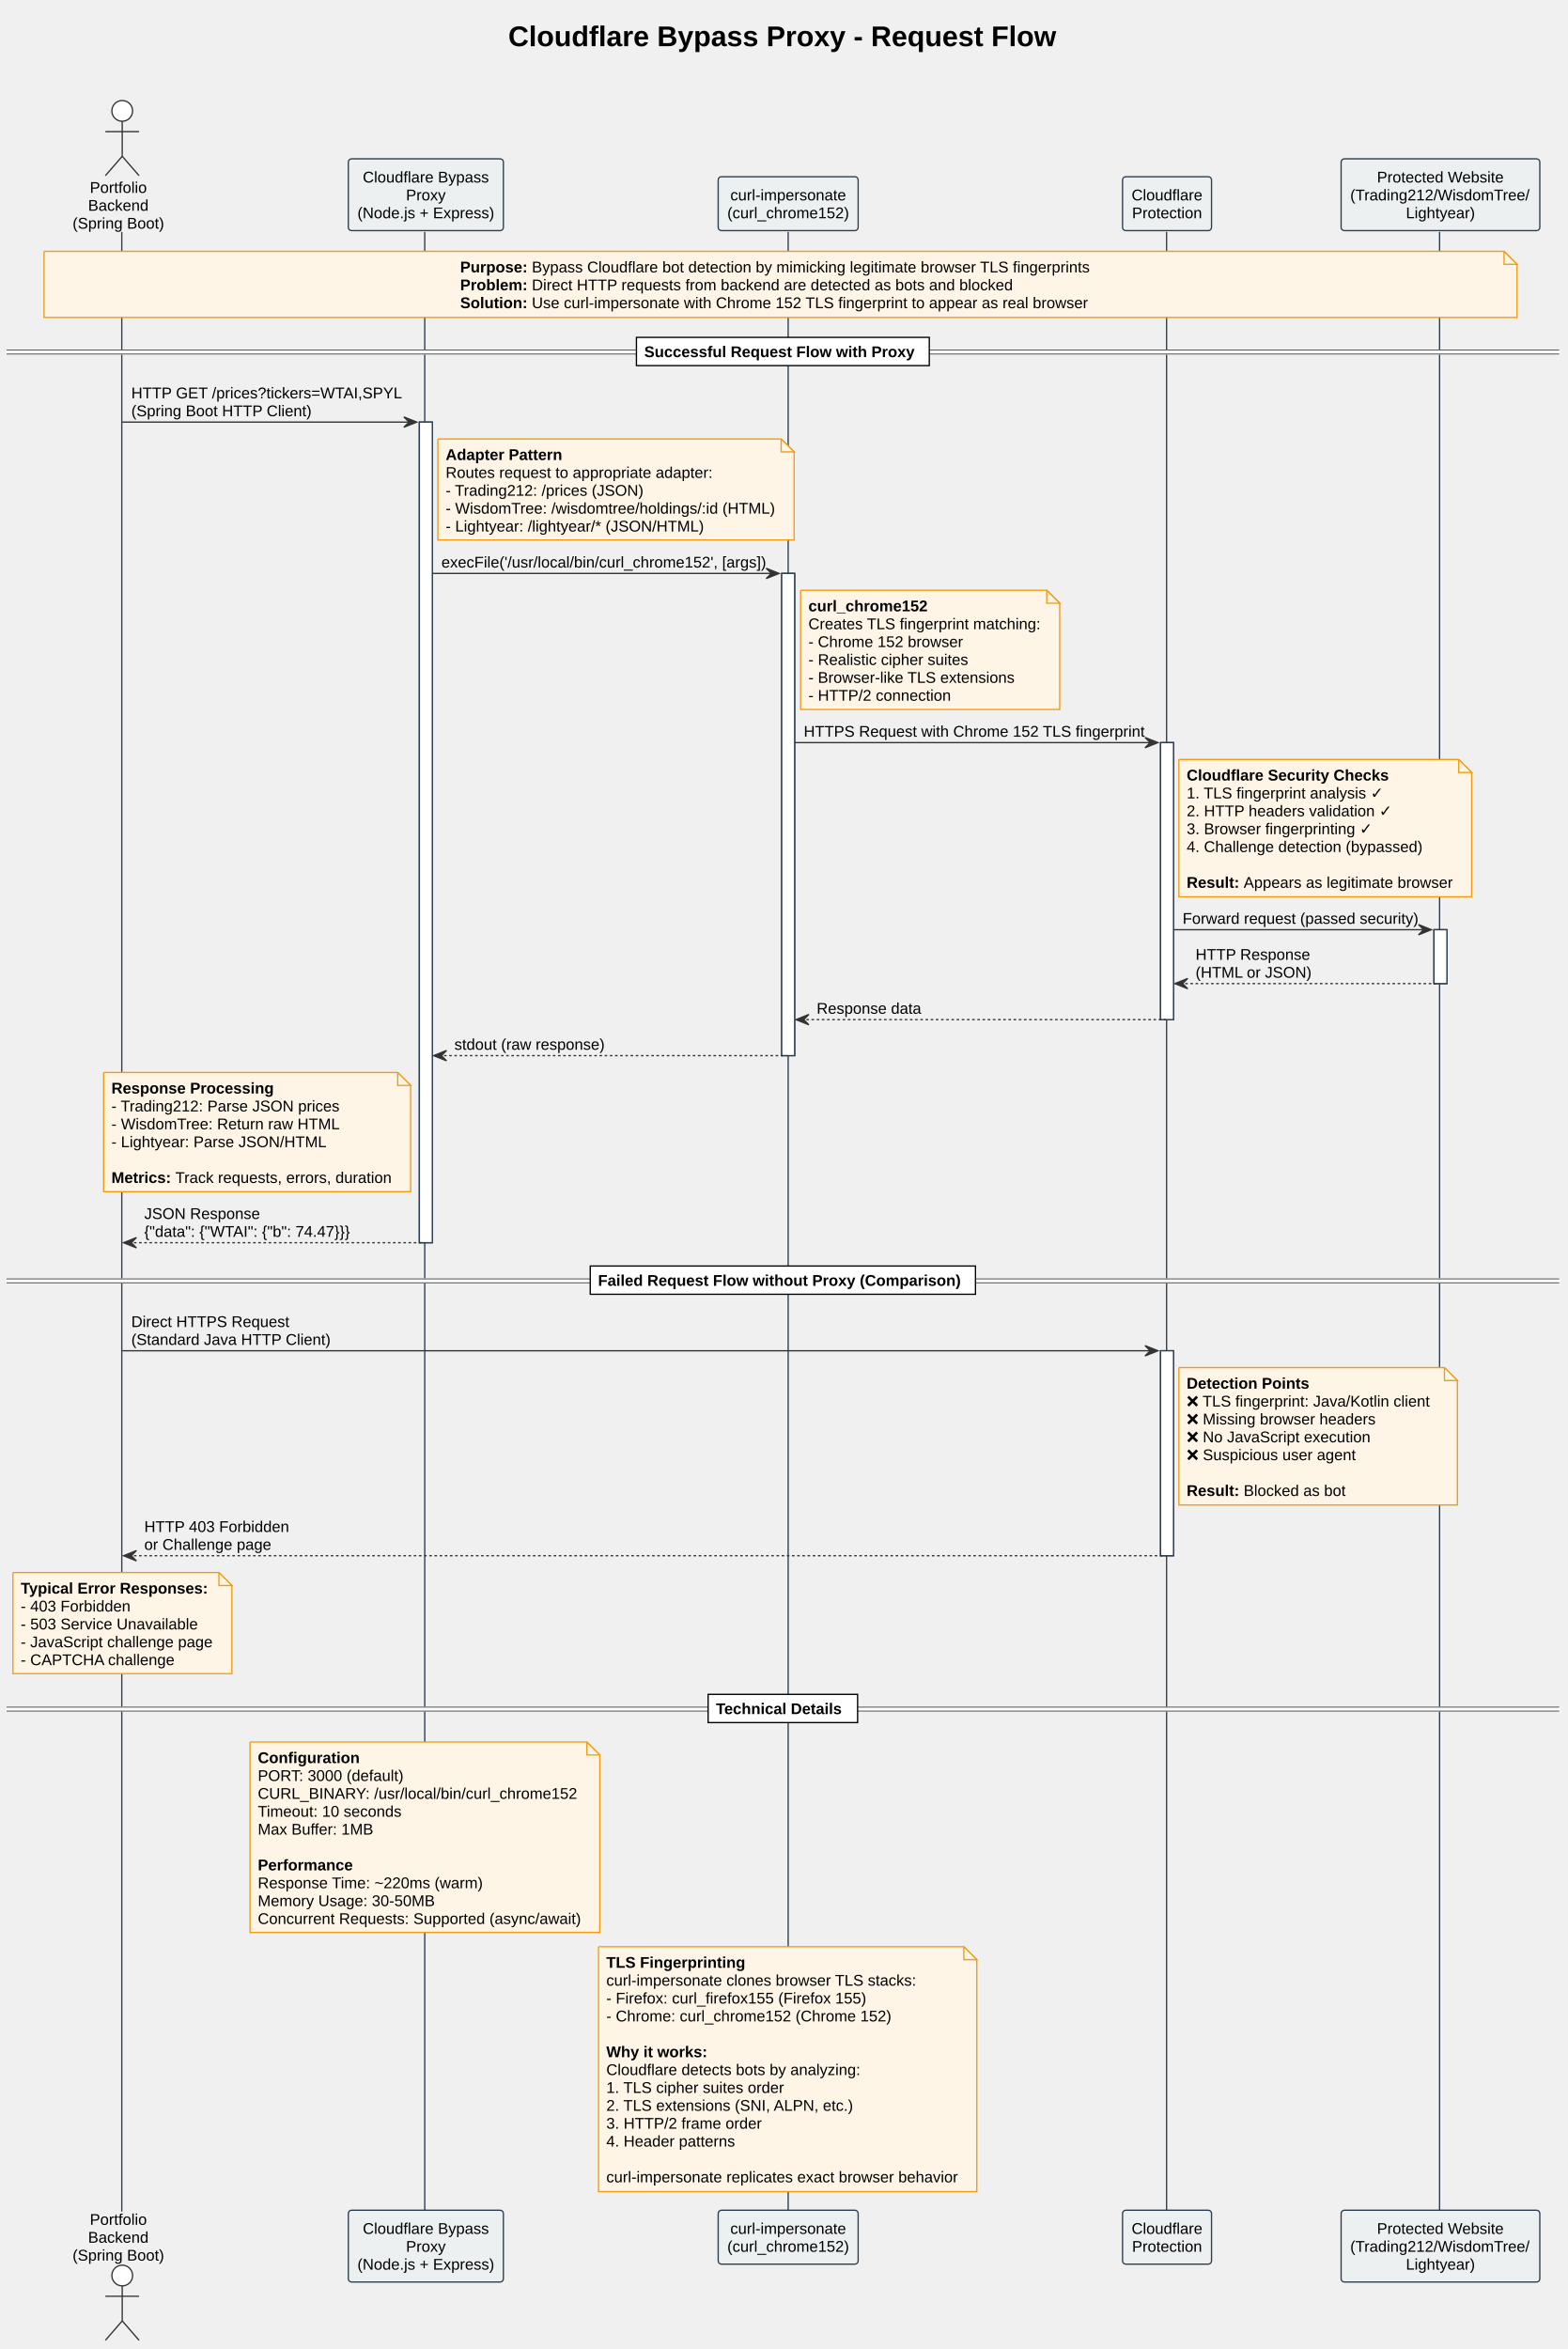
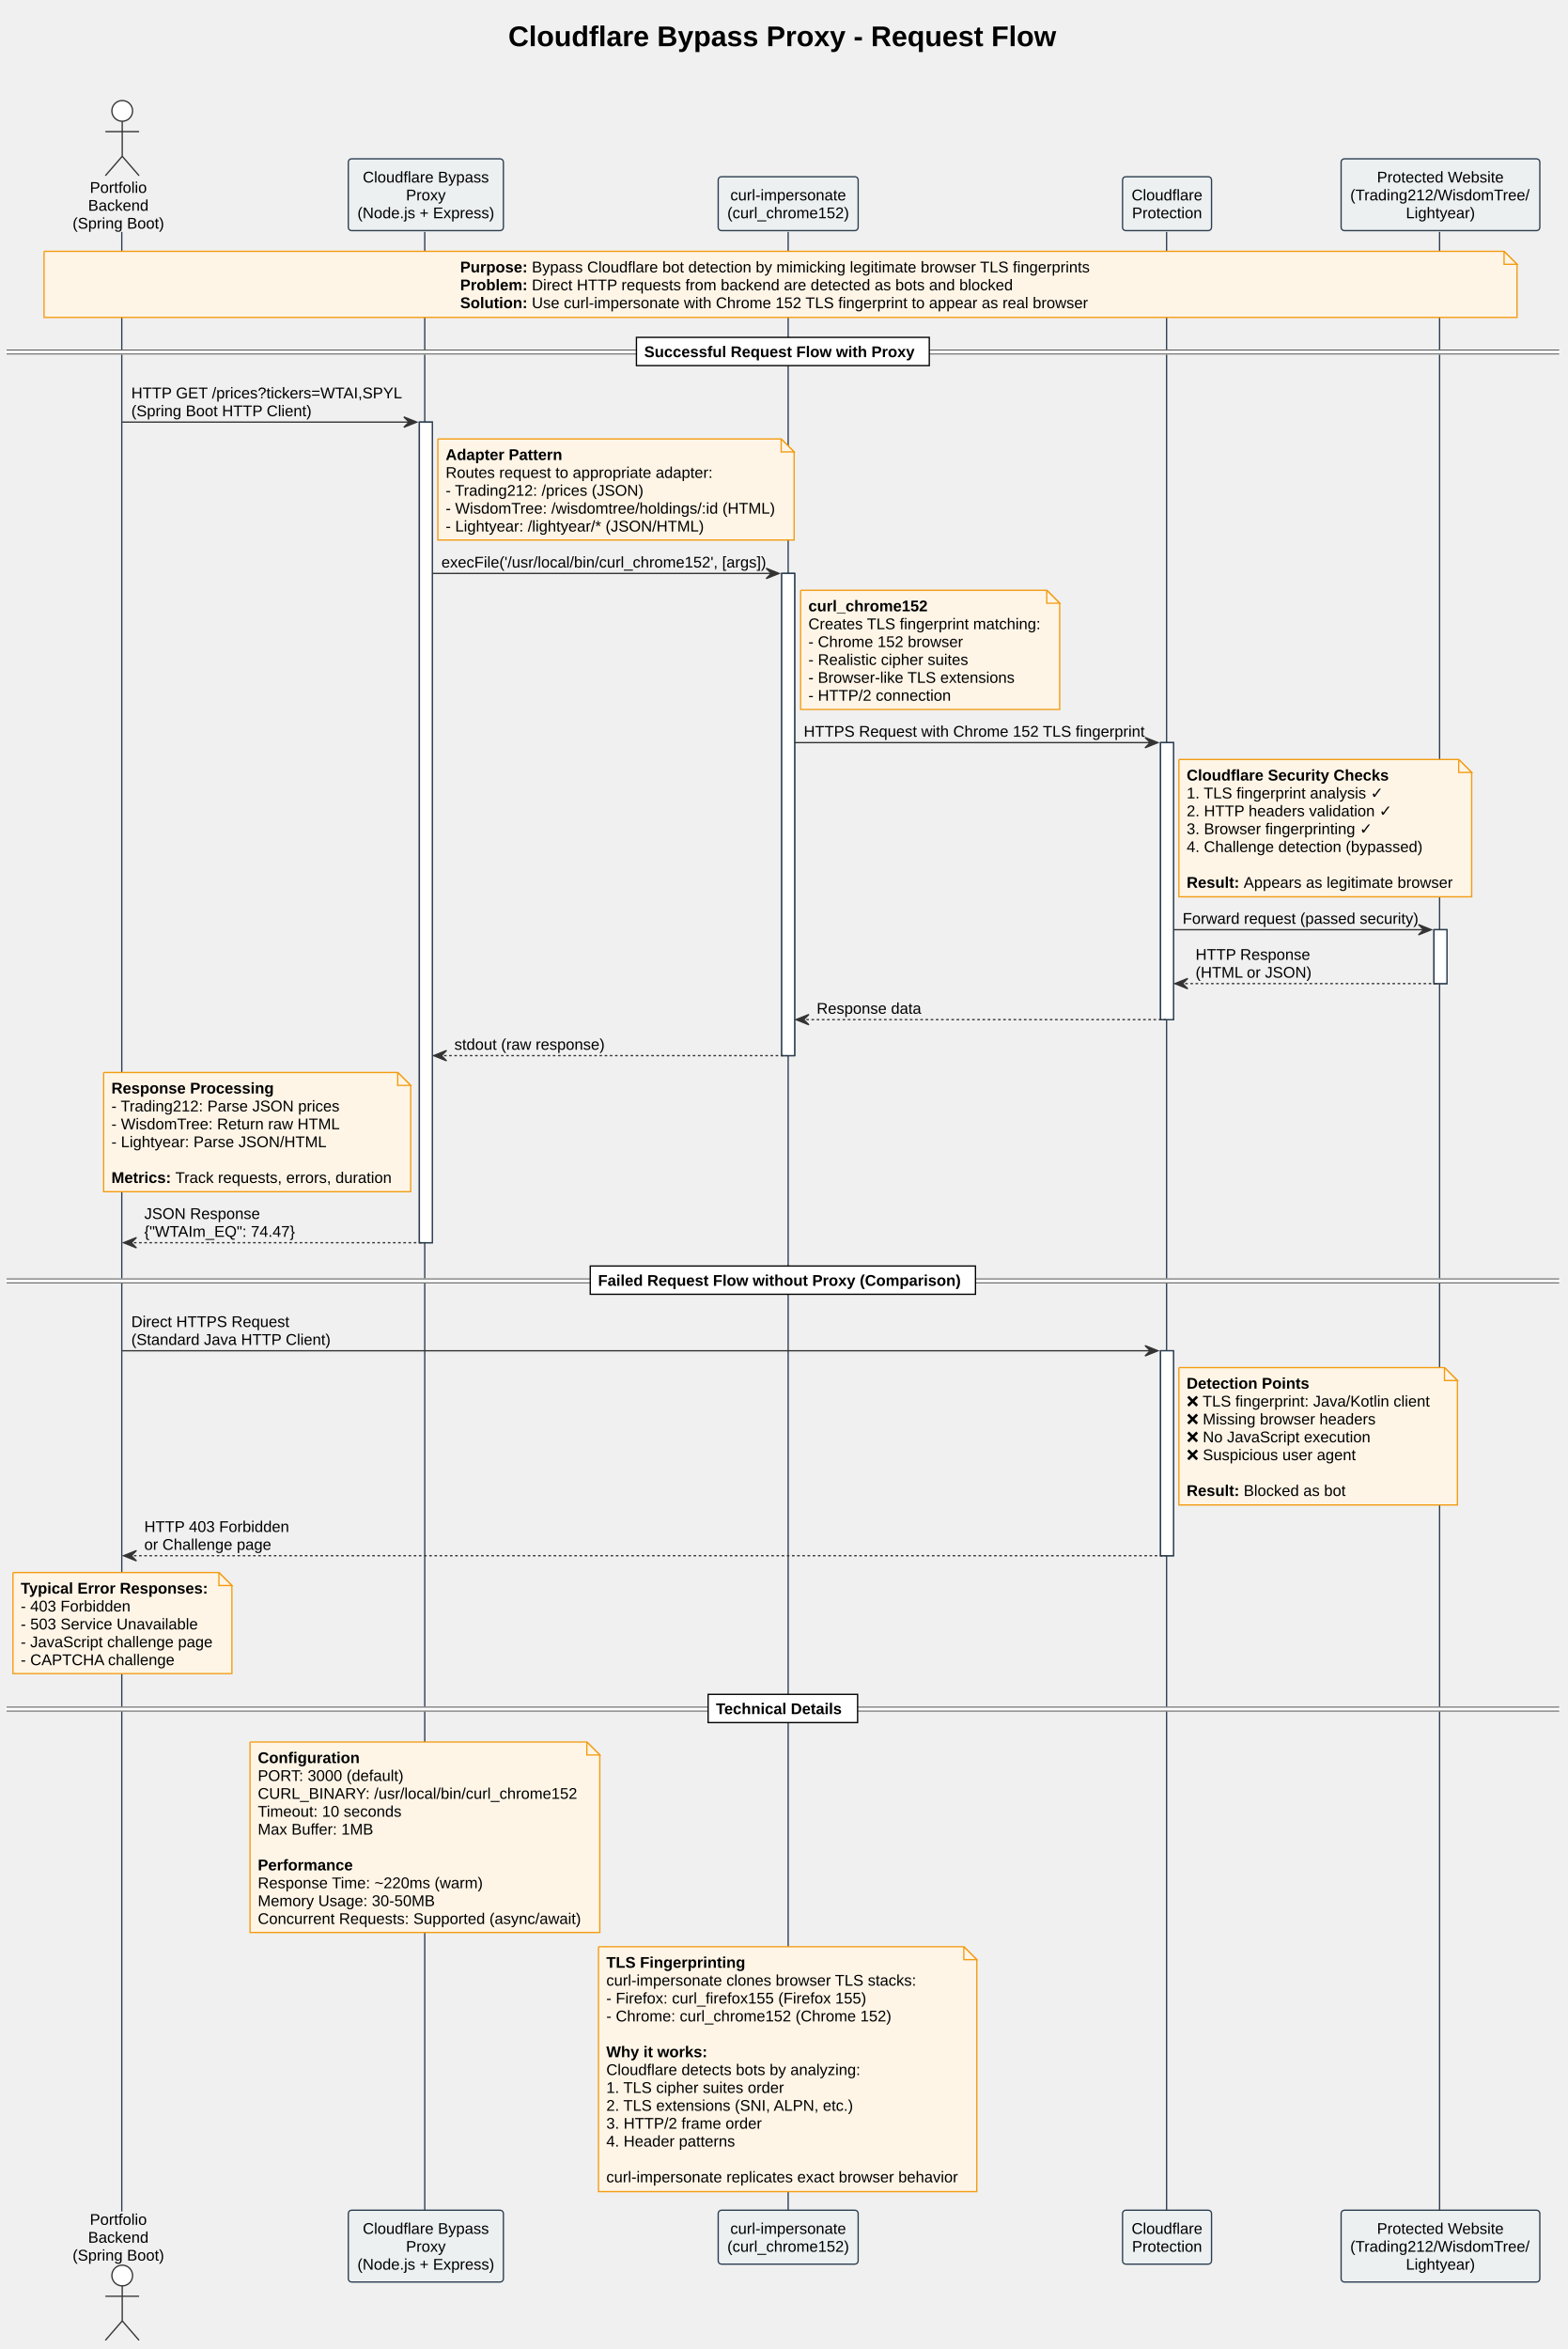
<svg xmlns="http://www.w3.org/2000/svg" contentStyleType="text/css" data-diagram-type="SEQUENCE" height="1813px" preserveAspectRatio="none" style="width:1210px;height:1813px;background:#FFFFFF;" version="1.1" viewBox="0 0 1210 1813" width="1210px" zoomAndPan="magnify">
  <defs />
  <g>
    <text fill="#000000" font-family="Arial" font-size="22" font-weight="bold" lengthAdjust="spacing" textLength="422.984" x="392.312" y="35.636">Cloudflare Bypass Proxy - Request Flow</text>
    <text fill="#000000" font-family="Arial" font-size="22" font-weight="bold" lengthAdjust="spacing" textLength="6.112" x="600.749" y="60.934"> </text>
    <g>
      <rect fill="#FFFFFF" height="633.361" style="stroke:#2C3E50;stroke-width:1;" width="10" x="323.725" y="325.785" />
    </g>
    <g>
      <rect fill="#FFFFFF" height="372.178" style="stroke:#2C3E50;stroke-width:1;" width="10" x="603.406" y="442.578" />
    </g>
    <g>
      <rect fill="#FFFFFF" height="213.787" style="stroke:#2C3E50;stroke-width:1;" width="10" x="895.85" y="573.17" />
    </g>
    <g>
      <rect fill="#FFFFFF" height="158.19" style="stroke:#2C3E50;stroke-width:1;" width="10" x="895.85" y="1042.543" />
    </g>
    <g>
      <rect fill="#FFFFFF" height="41.598" style="stroke:#2C3E50;stroke-width:1;" width="10" x="1106.918" y="717.561" />
    </g>
    <g>
      <rect fill="#000000" fill-opacity="0" height="1527.906" width="8" x="90.35" y="178.992" />
      <line style="stroke:#2C3E50;stroke-width:1;" x1="94" x2="94" y1="178.992" y2="1706.898" />
    </g>
    <g>
      <rect fill="#000000" fill-opacity="0" height="1527.906" width="8" x="324.725" y="178.992" />
      <line style="stroke:#2C3E50;stroke-width:1;" x1="327.873" x2="327.873" y1="178.992" y2="1706.898" />
    </g>
    <g>
      <rect fill="#000000" fill-opacity="0" height="1527.906" width="8" x="604.406" y="178.992" />
      <line style="stroke:#2C3E50;stroke-width:1;" x1="608.388" x2="608.388" y1="178.992" y2="1706.898" />
    </g>
    <g>
      <rect fill="#000000" fill-opacity="0" height="1527.906" width="8" x="896.85" y="178.992" />
      <line style="stroke:#2C3E50;stroke-width:1;" x1="900.501" x2="900.501" y1="178.992" y2="1706.898" />
    </g>
    <g>
      <rect fill="#000000" fill-opacity="0" height="1527.906" width="8" x="1107.918" y="178.992" />
      <line style="stroke:#2C3E50;stroke-width:1;" x1="1111.227" x2="1111.227" y1="178.992" y2="1706.898" />
    </g>
    <g class="participant participant-head" data-participant="Backend">
      <text fill="#000000" font-family="Arial" font-size="12" lengthAdjust="spacing" textLength="44.022" x="69.339" y="148.852">Portfolio</text>
      <text fill="#000000" font-family="Arial" font-size="12" lengthAdjust="spacing" textLength="46.699" x="68" y="162.65">Backend</text>
      <text fill="#000000" font-family="Arial" font-size="12" lengthAdjust="spacing" textLength="70.699" x="56" y="176.449">(Spring Boot)</text>
      <ellipse cx="94.35" cy="85.596" fill="#FFFFFF" rx="8" ry="8" style="stroke:#333333;stroke-width:1;" />
      <path d="M94.35,93.596 L94.35,120.596 M81.35,101.596 L107.35,101.596 M94.35,120.596 L81.35,135.596 M94.35,120.596 L107.35,135.596" fill="none" style="stroke:#333333;stroke-width:1;" />
    </g>
    <g class="participant participant-tail" data-participant="Backend">
      <text fill="#000000" font-family="Arial" font-size="12" lengthAdjust="spacing" textLength="44.022" x="69.339" y="1717.154">Portfolio</text>
      <text fill="#000000" font-family="Arial" font-size="12" lengthAdjust="spacing" textLength="46.699" x="68" y="1730.953">Backend</text>
      <text fill="#000000" font-family="Arial" font-size="12" lengthAdjust="spacing" textLength="70.699" x="56" y="1744.752">(Spring Boot)</text>
      <ellipse cx="94.35" cy="1756.295" fill="#FFFFFF" rx="8" ry="8" style="stroke:#333333;stroke-width:1;" />
      <path d="M94.35,1764.295 L94.35,1791.295 M81.35,1772.295 L107.35,1772.295 M94.35,1791.295 L81.35,1806.295 M94.35,1791.295 L107.35,1806.295" fill="none" style="stroke:#333333;stroke-width:1;" />
    </g>
    <g class="participant participant-head" data-participant="Proxy">
      <rect fill="#ECF0F1" height="55.397" rx="2.5" ry="2.5" style="stroke:#2C3E50;stroke-width:1;" width="119.703" x="268.873" y="122.596" />
      <text fill="#000000" font-family="Arial" font-size="12" lengthAdjust="spacing" textLength="97.383" x="280.033" y="140.852">Cloudflare Bypass</text>
      <text fill="#000000" font-family="Arial" font-size="12" lengthAdjust="spacing" textLength="30.674" x="313.388" y="154.65">Proxy</text>
      <text fill="#000000" font-family="Arial" font-size="12" lengthAdjust="spacing" textLength="105.703" x="275.873" y="168.449">(Node.js + Express)</text>
    </g>
    <g class="participant participant-tail" data-participant="Proxy">
      <rect fill="#ECF0F1" height="55.397" rx="2.5" ry="2.5" style="stroke:#2C3E50;stroke-width:1;" width="119.703" x="268.873" y="1705.898" />
      <text fill="#000000" font-family="Arial" font-size="12" lengthAdjust="spacing" textLength="97.383" x="280.033" y="1724.154">Cloudflare Bypass</text>
      <text fill="#000000" font-family="Arial" font-size="12" lengthAdjust="spacing" textLength="30.674" x="313.388" y="1737.953">Proxy</text>
      <text fill="#000000" font-family="Arial" font-size="12" lengthAdjust="spacing" textLength="105.703" x="275.873" y="1751.752">(Node.js + Express)</text>
    </g>
    <g class="participant participant-head" data-participant="Curl">
      <rect fill="#ECF0F1" height="41.598" rx="2.5" ry="2.5" style="stroke:#2C3E50;stroke-width:1;" width="108.037" x="554.388" y="136.394" />
      <text fill="#000000" font-family="Arial" font-size="12" lengthAdjust="spacing" textLength="89.367" x="563.723" y="154.65">curl-impersonate</text>
      <text fill="#000000" font-family="Arial" font-size="12" lengthAdjust="spacing" textLength="94.037" x="561.388" y="168.449">(curl_chrome152)</text>
    </g>
    <g class="participant participant-tail" data-participant="Curl">
      <rect fill="#ECF0F1" height="41.598" rx="2.5" ry="2.5" style="stroke:#2C3E50;stroke-width:1;" width="108.037" x="554.388" y="1705.898" />
      <text fill="#000000" font-family="Arial" font-size="12" lengthAdjust="spacing" textLength="89.367" x="563.723" y="1724.154">curl-impersonate</text>
      <text fill="#000000" font-family="Arial" font-size="12" lengthAdjust="spacing" textLength="94.037" x="561.388" y="1737.953">(curl_chrome152)</text>
    </g>
    <g class="participant participant-head" data-participant="Cloudflare">
      <rect fill="#ECF0F1" height="41.598" rx="2.5" ry="2.5" style="stroke:#2C3E50;stroke-width:1;" width="68.697" x="866.501" y="136.394" />
      <text fill="#000000" font-family="Arial" font-size="12" lengthAdjust="spacing" textLength="54.697" x="873.501" y="154.65">Cloudflare</text>
      <text fill="#000000" font-family="Arial" font-size="12" lengthAdjust="spacing" textLength="54.029" x="873.835" y="168.449">Protection</text>
    </g>
    <g class="participant participant-tail" data-participant="Cloudflare">
      <rect fill="#ECF0F1" height="41.598" rx="2.5" ry="2.5" style="stroke:#2C3E50;stroke-width:1;" width="68.697" x="866.501" y="1705.898" />
      <text fill="#000000" font-family="Arial" font-size="12" lengthAdjust="spacing" textLength="54.697" x="873.501" y="1724.154">Cloudflare</text>
      <text fill="#000000" font-family="Arial" font-size="12" lengthAdjust="spacing" textLength="54.029" x="873.835" y="1737.953">Protection</text>
    </g>
    <g class="participant participant-head" data-participant="Website">
      <rect fill="#ECF0F1" height="55.397" rx="2.5" ry="2.5" style="stroke:#2C3E50;stroke-width:1;" width="153.383" x="1035.227" y="122.596" />
      <text fill="#000000" font-family="Arial" font-size="12" lengthAdjust="spacing" textLength="98.045" x="1062.896" y="140.852">Protected Website</text>
      <text fill="#000000" font-family="Arial" font-size="12" lengthAdjust="spacing" textLength="139.383" x="1042.227" y="154.65">(Trading212/WisdomTree/</text>
      <text fill="#000000" font-family="Arial" font-size="12" lengthAdjust="spacing" textLength="53.361" x="1085.237" y="168.449">Lightyear)</text>
    </g>
    <g class="participant participant-tail" data-participant="Website">
      <rect fill="#ECF0F1" height="55.397" rx="2.5" ry="2.5" style="stroke:#2C3E50;stroke-width:1;" width="153.383" x="1035.227" y="1705.898" />
      <text fill="#000000" font-family="Arial" font-size="12" lengthAdjust="spacing" textLength="98.045" x="1062.896" y="1724.154">Protected Website</text>
      <text fill="#000000" font-family="Arial" font-size="12" lengthAdjust="spacing" textLength="139.383" x="1042.227" y="1737.953">(Trading212/WisdomTree/</text>
      <text fill="#000000" font-family="Arial" font-size="12" lengthAdjust="spacing" textLength="53.361" x="1085.237" y="1751.752">Lightyear)</text>
    </g>
    <g>
      <rect fill="#FFFFFF" height="633.361" style="stroke:#2C3E50;stroke-width:1;" width="10" x="323.725" y="325.785" />
    </g>
    <g>
      <rect fill="#FFFFFF" height="372.178" style="stroke:#2C3E50;stroke-width:1;" width="10" x="603.406" y="442.578" />
    </g>
    <g>
      <rect fill="#FFFFFF" height="213.787" style="stroke:#2C3E50;stroke-width:1;" width="10" x="895.85" y="573.17" />
    </g>
    <g>
      <rect fill="#FFFFFF" height="158.19" style="stroke:#2C3E50;stroke-width:1;" width="10" x="895.85" y="1042.543" />
    </g>
    <g>
      <rect fill="#FFFFFF" height="41.598" style="stroke:#2C3E50;stroke-width:1;" width="10" x="1106.918" y="717.561" />
    </g>
    <path d="M34,193.992 L34,244.992 L1171,244.992 L1171,203.992 L1161,193.992 L34,193.992" fill="#FEF5E7" style="stroke:#F39C12;stroke-width:1;" />
    <path d="M1161,193.992 L1161,203.992 L1171,203.992 L1161,193.992" fill="#FEF5E7" style="stroke:#F39C12;stroke-width:1;" />
    <text fill="#000000" font-family="Arial" font-size="12" font-weight="bold" lengthAdjust="spacing" textLength="52.008" x="355.205" y="210.248">Purpose:</text>
    <text fill="#000000" font-family="Arial" font-size="12" lengthAdjust="spacing" textLength="430.857" x="410.547" y="210.248">Bypass Cloudflare bot detection by mimicking legitimate browser TLS fingerprints</text>
    <text fill="#000000" font-family="Arial" font-size="12" font-weight="bold" lengthAdjust="spacing" textLength="52.008" x="355.205" y="224.047">Problem:</text>
    <text fill="#000000" font-family="Arial" font-size="12" lengthAdjust="spacing" textLength="371.519" x="410.547" y="224.047">Direct HTTP requests from backend are detected as bots and blocked</text>
    <text fill="#000000" font-family="Arial" font-size="12" font-weight="bold" lengthAdjust="spacing" textLength="51.984" x="355.205" y="237.846">Solution:</text>
    <text fill="#000000" font-family="Arial" font-size="12" lengthAdjust="spacing" textLength="429.527" x="410.523" y="237.846">Use curl-impersonate with Chrome 152 TLS fingerprint to appear as real browser</text>
    <rect fill="#FFFFFF" height="3" style="stroke:#FFFFFF;stroke-width:1;" width="1198.609" x="5" y="270.288" />
    <line style="stroke:#000000;stroke-width:0.5;" x1="5" x2="1203.609" y1="270.288" y2="270.288" />
    <line style="stroke:#000000;stroke-width:0.5;" x1="5" x2="1203.609" y1="273.288" y2="273.288" />
    <rect fill="#FFFFFF" height="21.799" style="stroke:#000000;stroke-width:1;" width="226.051" x="491.279" y="260.389" />
    <text fill="#000000" font-family="Arial" font-size="12" font-weight="bold" lengthAdjust="spacing" textLength="208.717" x="497.279" y="275.644">Successful Request Flow with Proxy</text>
    <g class="message" data-participant-1="Backend" data-participant-2="Proxy">
      <polygon fill="#333333" points="311.725,321.785,321.725,325.785,311.725,329.785,315.725,325.785" style="stroke:#333333;stroke-width:1;" />
      <line style="stroke:#333333;stroke-width:1;" x1="94.35" x2="317.725" y1="325.785" y2="325.785" />
      <text fill="#000000" font-family="Arial" font-size="12" lengthAdjust="spacing" textLength="210.375" x="101.35" y="307.443">HTTP GET /prices?tickers=WTAI,SPYL</text>
      <text fill="#000000" font-family="Arial" font-size="12" lengthAdjust="spacing" textLength="139.377" x="101.35" y="321.242">(Spring Boot HTTP Client)</text>
    </g>
    <path d="M338,338.785 L338,416.785 L613,416.785 L613,348.785 L603,338.785 L338,338.785" fill="#FEF5E7" style="stroke:#F39C12;stroke-width:1;" />
    <path d="M603,338.785 L603,348.785 L613,348.785 L603,338.785" fill="#FEF5E7" style="stroke:#F39C12;stroke-width:1;" />
    <text fill="#000000" font-family="Arial" font-size="12" font-weight="bold" lengthAdjust="spacing" textLength="90.018" x="344" y="355.041">Adapter Pattern</text>
    <text fill="#000000" font-family="Arial" font-size="12" lengthAdjust="spacing" textLength="206.133" x="344" y="368.84">Routes request to appropriate adapter:</text>
    <text fill="#000000" font-family="Arial" font-size="12" lengthAdjust="spacing" textLength="153.381" x="344" y="382.639">- Trading212: /prices (JSON)</text>
    <text fill="#000000" font-family="Arial" font-size="12" lengthAdjust="spacing" textLength="254.731" x="344" y="396.438">- WisdomTree: /wisdomtree/holdings/:id (HTML)</text>
    <text fill="#000000" font-family="Arial" font-size="12" lengthAdjust="spacing" textLength="199.389" x="344" y="410.236">- Lightyear: /lightyear/* (JSON/HTML)</text>
    <g class="message" data-participant-1="Proxy" data-participant-2="Curl">
      <polygon fill="#333333" points="591.406,438.578,601.406,442.578,591.406,446.578,595.406,442.578" style="stroke:#333333;stroke-width:1;" />
      <line style="stroke:#333333;stroke-width:1;" x1="333.725" x2="597.406" y1="442.578" y2="442.578" />
      <text fill="#000000" font-family="Arial" font-size="12" lengthAdjust="spacing" textLength="250.682" x="340.725" y="438.035">execFile('/usr/local/bin/curl_chrome152', [args])</text>
    </g>
    <path d="M618,455.578 L618,547.578 L818,547.578 L818,465.578 L808,455.578 L618,455.578" fill="#FEF5E7" style="stroke:#F39C12;stroke-width:1;" />
    <path d="M808,455.578 L808,465.578 L818,465.578 L808,455.578" fill="#FEF5E7" style="stroke:#F39C12;stroke-width:1;" />
    <text fill="#000000" font-family="Arial" font-size="12" font-weight="bold" lengthAdjust="spacing" textLength="92.051" x="624" y="471.834">curl_chrome152</text>
    <text fill="#000000" font-family="Arial" font-size="12" lengthAdjust="spacing" textLength="179.414" x="624" y="485.633">Creates TLS fingerprint matching:</text>
    <text fill="#000000" font-family="Arial" font-size="12" lengthAdjust="spacing" textLength="119.379" x="624" y="499.432">- Chrome 152 browser</text>
    <text fill="#000000" font-family="Arial" font-size="12" lengthAdjust="spacing" textLength="123.375" x="624" y="513.231">- Realistic cipher suites</text>
    <text fill="#000000" font-family="Arial" font-size="12" lengthAdjust="spacing" textLength="159.387" x="624" y="527.029">- Browser-like TLS extensions</text>
    <text fill="#000000" font-family="Arial" font-size="12" lengthAdjust="spacing" textLength="110.045" x="624" y="540.828">- HTTP/2 connection</text>
    <g class="message" data-participant-1="Curl" data-participant-2="Cloudflare">
      <polygon fill="#333333" points="883.85,569.17,893.85,573.17,883.85,577.17,887.85,573.17" style="stroke:#333333;stroke-width:1;" />
      <line style="stroke:#333333;stroke-width:1;" x1="613.406" x2="889.85" y1="573.17" y2="573.17" />
      <text fill="#000000" font-family="Arial" font-size="12" lengthAdjust="spacing" textLength="263.443" x="620.406" y="568.627">HTTPS Request with Chrome 152 TLS fingerprint</text>
    </g>
    <path d="M910,586.17 L910,692.17 L1136,692.17 L1136,596.17 L1126,586.17 L910,586.17" fill="#FEF5E7" style="stroke:#F39C12;stroke-width:1;" />
    <path d="M1126,586.17 L1126,596.17 L1136,596.17 L1126,586.17" fill="#FEF5E7" style="stroke:#F39C12;stroke-width:1;" />
    <text fill="#000000" font-family="Arial" font-size="12" font-weight="bold" lengthAdjust="spacing" textLength="156.053" x="916" y="602.426">Cloudflare Security Checks</text>
    <text fill="#000000" font-family="Arial" font-size="12" lengthAdjust="spacing" textLength="151.236" x="916" y="616.225">1. TLS fingerprint analysis ✓</text>
    <text fill="#000000" font-family="Arial" font-size="12" lengthAdjust="spacing" textLength="157.91" x="916" y="630.023">2. HTTP headers validation ✓</text>
    <text fill="#000000" font-family="Arial" font-size="12" lengthAdjust="spacing" textLength="142.565" x="916" y="643.822">3. Browser fingerprinting ✓</text>
    <text fill="#000000" font-family="Arial" font-size="12" lengthAdjust="spacing" textLength="182.115" x="916" y="657.621">4. Challenge detection (bypassed)</text>
    <text fill="#000000" font-family="Arial" font-size="12" lengthAdjust="spacing" textLength="3.334" x="916" y="671.42"> </text>
    <text fill="#000000" font-family="Arial" font-size="12" font-weight="bold" lengthAdjust="spacing" textLength="40.67" x="916" y="685.219">Result:</text>
    <text fill="#000000" font-family="Arial" font-size="12" lengthAdjust="spacing" textLength="161.408" x="960.004" y="685.219">Appears as legitimate browser</text>
    <g class="message" data-participant-1="Cloudflare" data-participant-2="Website">
      <polygon fill="#333333" points="1094.918,713.561,1104.918,717.561,1094.918,721.561,1098.918,717.561" style="stroke:#333333;stroke-width:1;" />
      <line style="stroke:#333333;stroke-width:1;" x1="905.85" x2="1100.918" y1="717.561" y2="717.561" />
      <text fill="#000000" font-family="Arial" font-size="12" lengthAdjust="spacing" textLength="182.068" x="912.85" y="713.018">Forward request (passed security)</text>
    </g>
    <g class="message" data-participant-1="Website" data-participant-2="Cloudflare">
      <polygon fill="#333333" points="916.85,755.158,906.85,759.158,916.85,763.158,912.85,759.158" style="stroke:#333333;stroke-width:1;" />
      <line style="stroke:#333333;stroke-width:1;stroke-dasharray:2,2;" x1="910.85" x2="1110.918" y1="759.158" y2="759.158" />
      <text fill="#000000" font-family="Arial" font-size="12" lengthAdjust="spacing" textLength="88.699" x="922.85" y="740.816">HTTP Response</text>
      <text fill="#000000" font-family="Arial" font-size="12" lengthAdjust="spacing" textLength="90" x="922.85" y="754.615">(HTML or JSON)</text>
    </g>
    <g class="message" data-participant-1="Cloudflare" data-participant-2="Curl">
      <polygon fill="#333333" points="624.406,782.957,614.406,786.957,624.406,790.957,620.406,786.957" style="stroke:#333333;stroke-width:1;" />
      <line style="stroke:#333333;stroke-width:1;stroke-dasharray:2,2;" x1="618.406" x2="899.85" y1="786.957" y2="786.957" />
      <text fill="#000000" font-family="Arial" font-size="12" lengthAdjust="spacing" textLength="80.725" x="630.406" y="782.414">Response data</text>
    </g>
    <g class="message" data-participant-1="Curl" data-participant-2="Proxy">
      <polygon fill="#333333" points="344.725,810.756,334.725,814.756,344.725,818.756,340.725,814.756" style="stroke:#333333;stroke-width:1;" />
      <line style="stroke:#333333;stroke-width:1;stroke-dasharray:2,2;" x1="338.725" x2="607.406" y1="814.756" y2="814.756" />
      <text fill="#000000" font-family="Arial" font-size="12" lengthAdjust="spacing" textLength="116.051" x="350.725" y="810.213">stdout (raw response)</text>
    </g>
    <path d="M80,827.756 L80,919.756 L317,919.756 L317,837.756 L307,827.756 L80,827.756" fill="#FEF5E7" style="stroke:#F39C12;stroke-width:1;" />
    <path d="M307,827.756 L307,837.756 L317,837.756 L307,827.756" fill="#FEF5E7" style="stroke:#F39C12;stroke-width:1;" />
    <text fill="#000000" font-family="Arial" font-size="12" font-weight="bold" lengthAdjust="spacing" textLength="125.379" x="86" y="844.012">Response Processing</text>
    <text fill="#000000" font-family="Arial" font-size="12" lengthAdjust="spacing" textLength="176.736" x="86" y="857.811">- Trading212: Parse JSON prices</text>
    <text fill="#000000" font-family="Arial" font-size="12" lengthAdjust="spacing" textLength="176.695" x="86" y="871.609">- WisdomTree: Return raw HTML</text>
    <text fill="#000000" font-family="Arial" font-size="12" lengthAdjust="spacing" textLength="166.049" x="86" y="885.408">- Lightyear: Parse JSON/HTML</text>
    <text fill="#000000" font-family="Arial" font-size="12" lengthAdjust="spacing" textLength="3.334" x="86" y="899.207"> </text>
    <text fill="#000000" font-family="Arial" font-size="12" font-weight="bold" lengthAdjust="spacing" textLength="46.014" x="86" y="913.006">Metrics:</text>
    <text fill="#000000" font-family="Arial" font-size="12" lengthAdjust="spacing" textLength="167.397" x="135.348" y="913.006">Track requests, errors, duration</text>
    <g class="message" data-participant-1="Proxy" data-participant-2="Backend">
      <polygon fill="#333333" points="105.35,955.146,95.35,959.146,105.35,963.146,101.35,959.146" style="stroke:#333333;stroke-width:1;" />
      <line style="stroke:#333333;stroke-width:1;stroke-dasharray:2,2;" x1="99.35" x2="327.725" y1="959.146" y2="959.146" />
      <text fill="#000000" font-family="Arial" font-size="12" lengthAdjust="spacing" textLength="89.373" x="111.35" y="940.805">JSON Response</text>
-       <text fill="#000000" font-family="Arial" font-size="12" lengthAdjust="spacing" textLength="159.662" x="111.35" y="954.604">{"data": {"WTAI": {"b": 74.47}}}</text>
+       <text fill="#000000" font-family="Arial" font-size="12" lengthAdjust="spacing" textLength="117.234" x="111.35" y="954.604">{"WTAIm_EQ": 74.47}</text>
    </g>
    <rect fill="#FFFFFF" height="3" style="stroke:#FFFFFF;stroke-width:1;" width="1198.609" x="5" y="987.046" />
    <line style="stroke:#000000;stroke-width:0.5;" x1="5" x2="1203.609" y1="987.046" y2="987.046" />
    <line style="stroke:#000000;stroke-width:0.5;" x1="5" x2="1203.609" y1="990.046" y2="990.046" />
    <rect fill="#FFFFFF" height="21.799" style="stroke:#000000;stroke-width:1;" width="297.353" x="455.628" y="977.146" />
    <text fill="#000000" font-family="Arial" font-size="12" font-weight="bold" lengthAdjust="spacing" textLength="280.019" x="461.628" y="992.402">Failed Request Flow without Proxy (Comparison)</text>
    <g class="message" data-participant-1="Backend" data-participant-2="Cloudflare">
      <polygon fill="#333333" points="883.85,1038.543,893.85,1042.543,883.85,1046.543,887.85,1042.543" style="stroke:#333333;stroke-width:1;" />
      <line style="stroke:#333333;stroke-width:1;" x1="94.35" x2="889.85" y1="1042.543" y2="1042.543" />
      <text fill="#000000" font-family="Arial" font-size="12" lengthAdjust="spacing" textLength="122.033" x="101.35" y="1024.201">Direct HTTPS Request</text>
      <text fill="#000000" font-family="Arial" font-size="12" lengthAdjust="spacing" textLength="154.055" x="101.35" y="1038">(Standard Java HTTP Client)</text>
    </g>
    <path d="M910,1055.543 L910,1161.543 L1125,1161.543 L1125,1065.543 L1115,1055.543 L910,1055.543" fill="#FEF5E7" style="stroke:#F39C12;stroke-width:1;" />
    <path d="M1115,1055.543 L1115,1065.543 L1125,1065.543 L1115,1055.543" fill="#FEF5E7" style="stroke:#F39C12;stroke-width:1;" />
    <text fill="#000000" font-family="Arial" font-size="12" font-weight="bold" lengthAdjust="spacing" textLength="94.676" x="916" y="1071.799">Detection Points</text>
    <text fill="#000000" font-family="Arial" font-size="12" lengthAdjust="spacing" textLength="194.752" x="916" y="1085.598">❌ TLS fingerprint: Java/Kotlin client</text>
    <text fill="#000000" font-family="Arial" font-size="12" lengthAdjust="spacing" textLength="152.723" x="916" y="1099.397">❌ Missing browser headers</text>
    <text fill="#000000" font-family="Arial" font-size="12" lengthAdjust="spacing" textLength="148.732" x="916" y="1113.195">❌ No JavaScript execution</text>
    <text fill="#000000" font-family="Arial" font-size="12" lengthAdjust="spacing" textLength="137.406" x="916" y="1126.994">❌ Suspicious user agent</text>
    <text fill="#000000" font-family="Arial" font-size="12" lengthAdjust="spacing" textLength="3.334" x="916" y="1140.793"> </text>
    <text fill="#000000" font-family="Arial" font-size="12" font-weight="bold" lengthAdjust="spacing" textLength="40.67" x="916" y="1154.592">Result:</text>
    <text fill="#000000" font-family="Arial" font-size="12" lengthAdjust="spacing" textLength="78.715" x="960.004" y="1154.592">Blocked as bot</text>
    <g class="message" data-participant-1="Cloudflare" data-participant-2="Backend">
      <polygon fill="#333333" points="105.35,1196.732,95.35,1200.732,105.35,1204.732,101.35,1200.732" style="stroke:#333333;stroke-width:1;" />
      <line style="stroke:#333333;stroke-width:1;stroke-dasharray:2,2;" x1="99.35" x2="899.85" y1="1200.732" y2="1200.732" />
      <text fill="#000000" font-family="Arial" font-size="12" lengthAdjust="spacing" textLength="112.055" x="111.35" y="1182.391">HTTP 403 Forbidden</text>
      <text fill="#000000" font-family="Arial" font-size="12" lengthAdjust="spacing" textLength="98.074" x="111.35" y="1196.189">or Challenge page</text>
    </g>
    <path d="M10,1213.732 L10,1291.732 L179,1291.732 L179,1223.732 L169,1213.732 L10,1213.732" fill="#FEF5E7" style="stroke:#F39C12;stroke-width:1;" />
    <path d="M169,1213.732 L169,1223.732 L179,1223.732 L169,1213.732" fill="#FEF5E7" style="stroke:#F39C12;stroke-width:1;" />
    <text fill="#000000" font-family="Arial" font-size="12" font-weight="bold" lengthAdjust="spacing" textLength="145.383" x="16" y="1229.988">Typical Error Responses:</text>
    <text fill="#000000" font-family="Arial" font-size="12" lengthAdjust="spacing" textLength="84.721" x="16" y="1243.787">- 403 Forbidden</text>
    <text fill="#000000" font-family="Arial" font-size="12" lengthAdjust="spacing" textLength="136.74" x="16" y="1257.586">- 503 Service Unavailable</text>
    <text fill="#000000" font-family="Arial" font-size="12" lengthAdjust="spacing" textLength="148.09" x="16" y="1271.385">- JavaScript challenge page</text>
    <text fill="#000000" font-family="Arial" font-size="12" lengthAdjust="spacing" textLength="119.379" x="16" y="1285.184">- CAPTCHA challenge</text>
    <rect fill="#FFFFFF" height="3" style="stroke:#FFFFFF;stroke-width:1;" width="1198.609" x="5" y="1317.626" />
    <line style="stroke:#000000;stroke-width:0.5;" x1="5" x2="1203.609" y1="1317.626" y2="1317.626" />
    <line style="stroke:#000000;stroke-width:0.5;" x1="5" x2="1203.609" y1="1320.626" y2="1320.626" />
    <rect fill="#FFFFFF" height="21.799" style="stroke:#000000;stroke-width:1;" width="115.373" x="546.618" y="1307.727" />
    <text fill="#000000" font-family="Arial" font-size="12" font-weight="bold" lengthAdjust="spacing" textLength="98.039" x="552.618" y="1322.982">Technical Details</text>
    <path d="M193,1344.525 L193,1491.525 L463,1491.525 L463,1354.525 L453,1344.525 L193,1344.525" fill="#FEF5E7" style="stroke:#F39C12;stroke-width:1;" />
    <path d="M453,1344.525 L453,1354.525 L463,1354.525 L453,1344.525" fill="#FEF5E7" style="stroke:#F39C12;stroke-width:1;" />
    <text fill="#000000" font-family="Arial" font-size="12" font-weight="bold" lengthAdjust="spacing" textLength="78.65" x="199" y="1360.781">Configuration</text>
    <text fill="#000000" font-family="Arial" font-size="12" lengthAdjust="spacing" textLength="114.053" x="199" y="1374.58">PORT: 3000 (default)</text>
    <text fill="#000000" font-family="Arial" font-size="12" lengthAdjust="spacing" textLength="247.435" x="199" y="1388.379">CURL_BINARY: /usr/local/bin/curl_chrome152</text>
    <text fill="#000000" font-family="Arial" font-size="12" lengthAdjust="spacing" textLength="111.393" x="199" y="1402.178">Timeout: 10 seconds</text>
    <text fill="#000000" font-family="Arial" font-size="12" lengthAdjust="spacing" textLength="89.361" x="199" y="1415.977">Max Buffer: 1MB</text>
    <text fill="#000000" font-family="Arial" font-size="12" lengthAdjust="spacing" textLength="3.334" x="199" y="1429.775"> </text>
    <text fill="#000000" font-family="Arial" font-size="12" font-weight="bold" lengthAdjust="spacing" textLength="73.365" x="199" y="1443.574">Performance</text>
    <text fill="#000000" font-family="Arial" font-size="12" lengthAdjust="spacing" textLength="174.387" x="199" y="1457.373">Response Time: ~220ms (warm)</text>
    <text fill="#000000" font-family="Arial" font-size="12" lengthAdjust="spacing" textLength="136.717" x="199" y="1471.172">Memory Usage: 30-50MB</text>
    <text fill="#000000" font-family="Arial" font-size="12" lengthAdjust="spacing" textLength="249.457" x="199" y="1484.971">Concurrent Requests: Supported (async/await)</text>
    <path d="M462,1502.514 L462,1691.514 L754,1691.514 L754,1512.514 L744,1502.514 L462,1502.514" fill="#FEF5E7" style="stroke:#F39C12;stroke-width:1;" />
    <path d="M744,1502.514 L744,1512.514 L754,1512.514 L744,1502.514" fill="#FEF5E7" style="stroke:#F39C12;stroke-width:1;" />
    <text fill="#000000" font-family="Arial" font-size="12" font-weight="bold" lengthAdjust="spacing" textLength="107.32" x="468" y="1518.77">TLS Fingerprinting</text>
    <text fill="#000000" font-family="Arial" font-size="12" lengthAdjust="spacing" textLength="239.42" x="468" y="1532.568">curl-impersonate clones browser TLS stacks:</text>
    <text fill="#000000" font-family="Arial" font-size="12" lengthAdjust="spacing" textLength="200.736" x="468" y="1546.367">- Firefox: curl_firefox155 (Firefox 155)</text>
    <text fill="#000000" font-family="Arial" font-size="12" lengthAdjust="spacing" textLength="220.084" x="468" y="1560.166">- Chrome: curl_chrome152 (Chrome 152)</text>
    <text fill="#000000" font-family="Arial" font-size="12" lengthAdjust="spacing" textLength="3.334" x="468" y="1573.965"> </text>
    <text fill="#000000" font-family="Arial" font-size="12" font-weight="bold" lengthAdjust="spacing" textLength="78.006" x="468" y="1587.764">Why it works:</text>
    <text fill="#000000" font-family="Arial" font-size="12" lengthAdjust="spacing" textLength="196.113" x="468" y="1601.562">Cloudflare detects bots by analyzing:</text>
    <text fill="#000000" font-family="Arial" font-size="12" lengthAdjust="spacing" textLength="137.397" x="468" y="1615.361">1. TLS cipher suites order</text>
    <text fill="#000000" font-family="Arial" font-size="12" lengthAdjust="spacing" textLength="191.408" x="468" y="1629.16">2. TLS extensions (SNI, ALPN, etc.)</text>
    <text fill="#000000" font-family="Arial" font-size="12" lengthAdjust="spacing" textLength="120.035" x="468" y="1642.959">3. HTTP/2 frame order</text>
    <text fill="#000000" font-family="Arial" font-size="12" lengthAdjust="spacing" textLength="99.393" x="468" y="1656.758">4. Header patterns</text>
    <text fill="#000000" font-family="Arial" font-size="12" lengthAdjust="spacing" textLength="3.334" x="468" y="1670.557"> </text>
    <text fill="#000000" font-family="Arial" font-size="12" lengthAdjust="spacing" textLength="271.453" x="468" y="1684.355">curl-impersonate replicates exact browser behavior</text>
  </g>
</svg>
